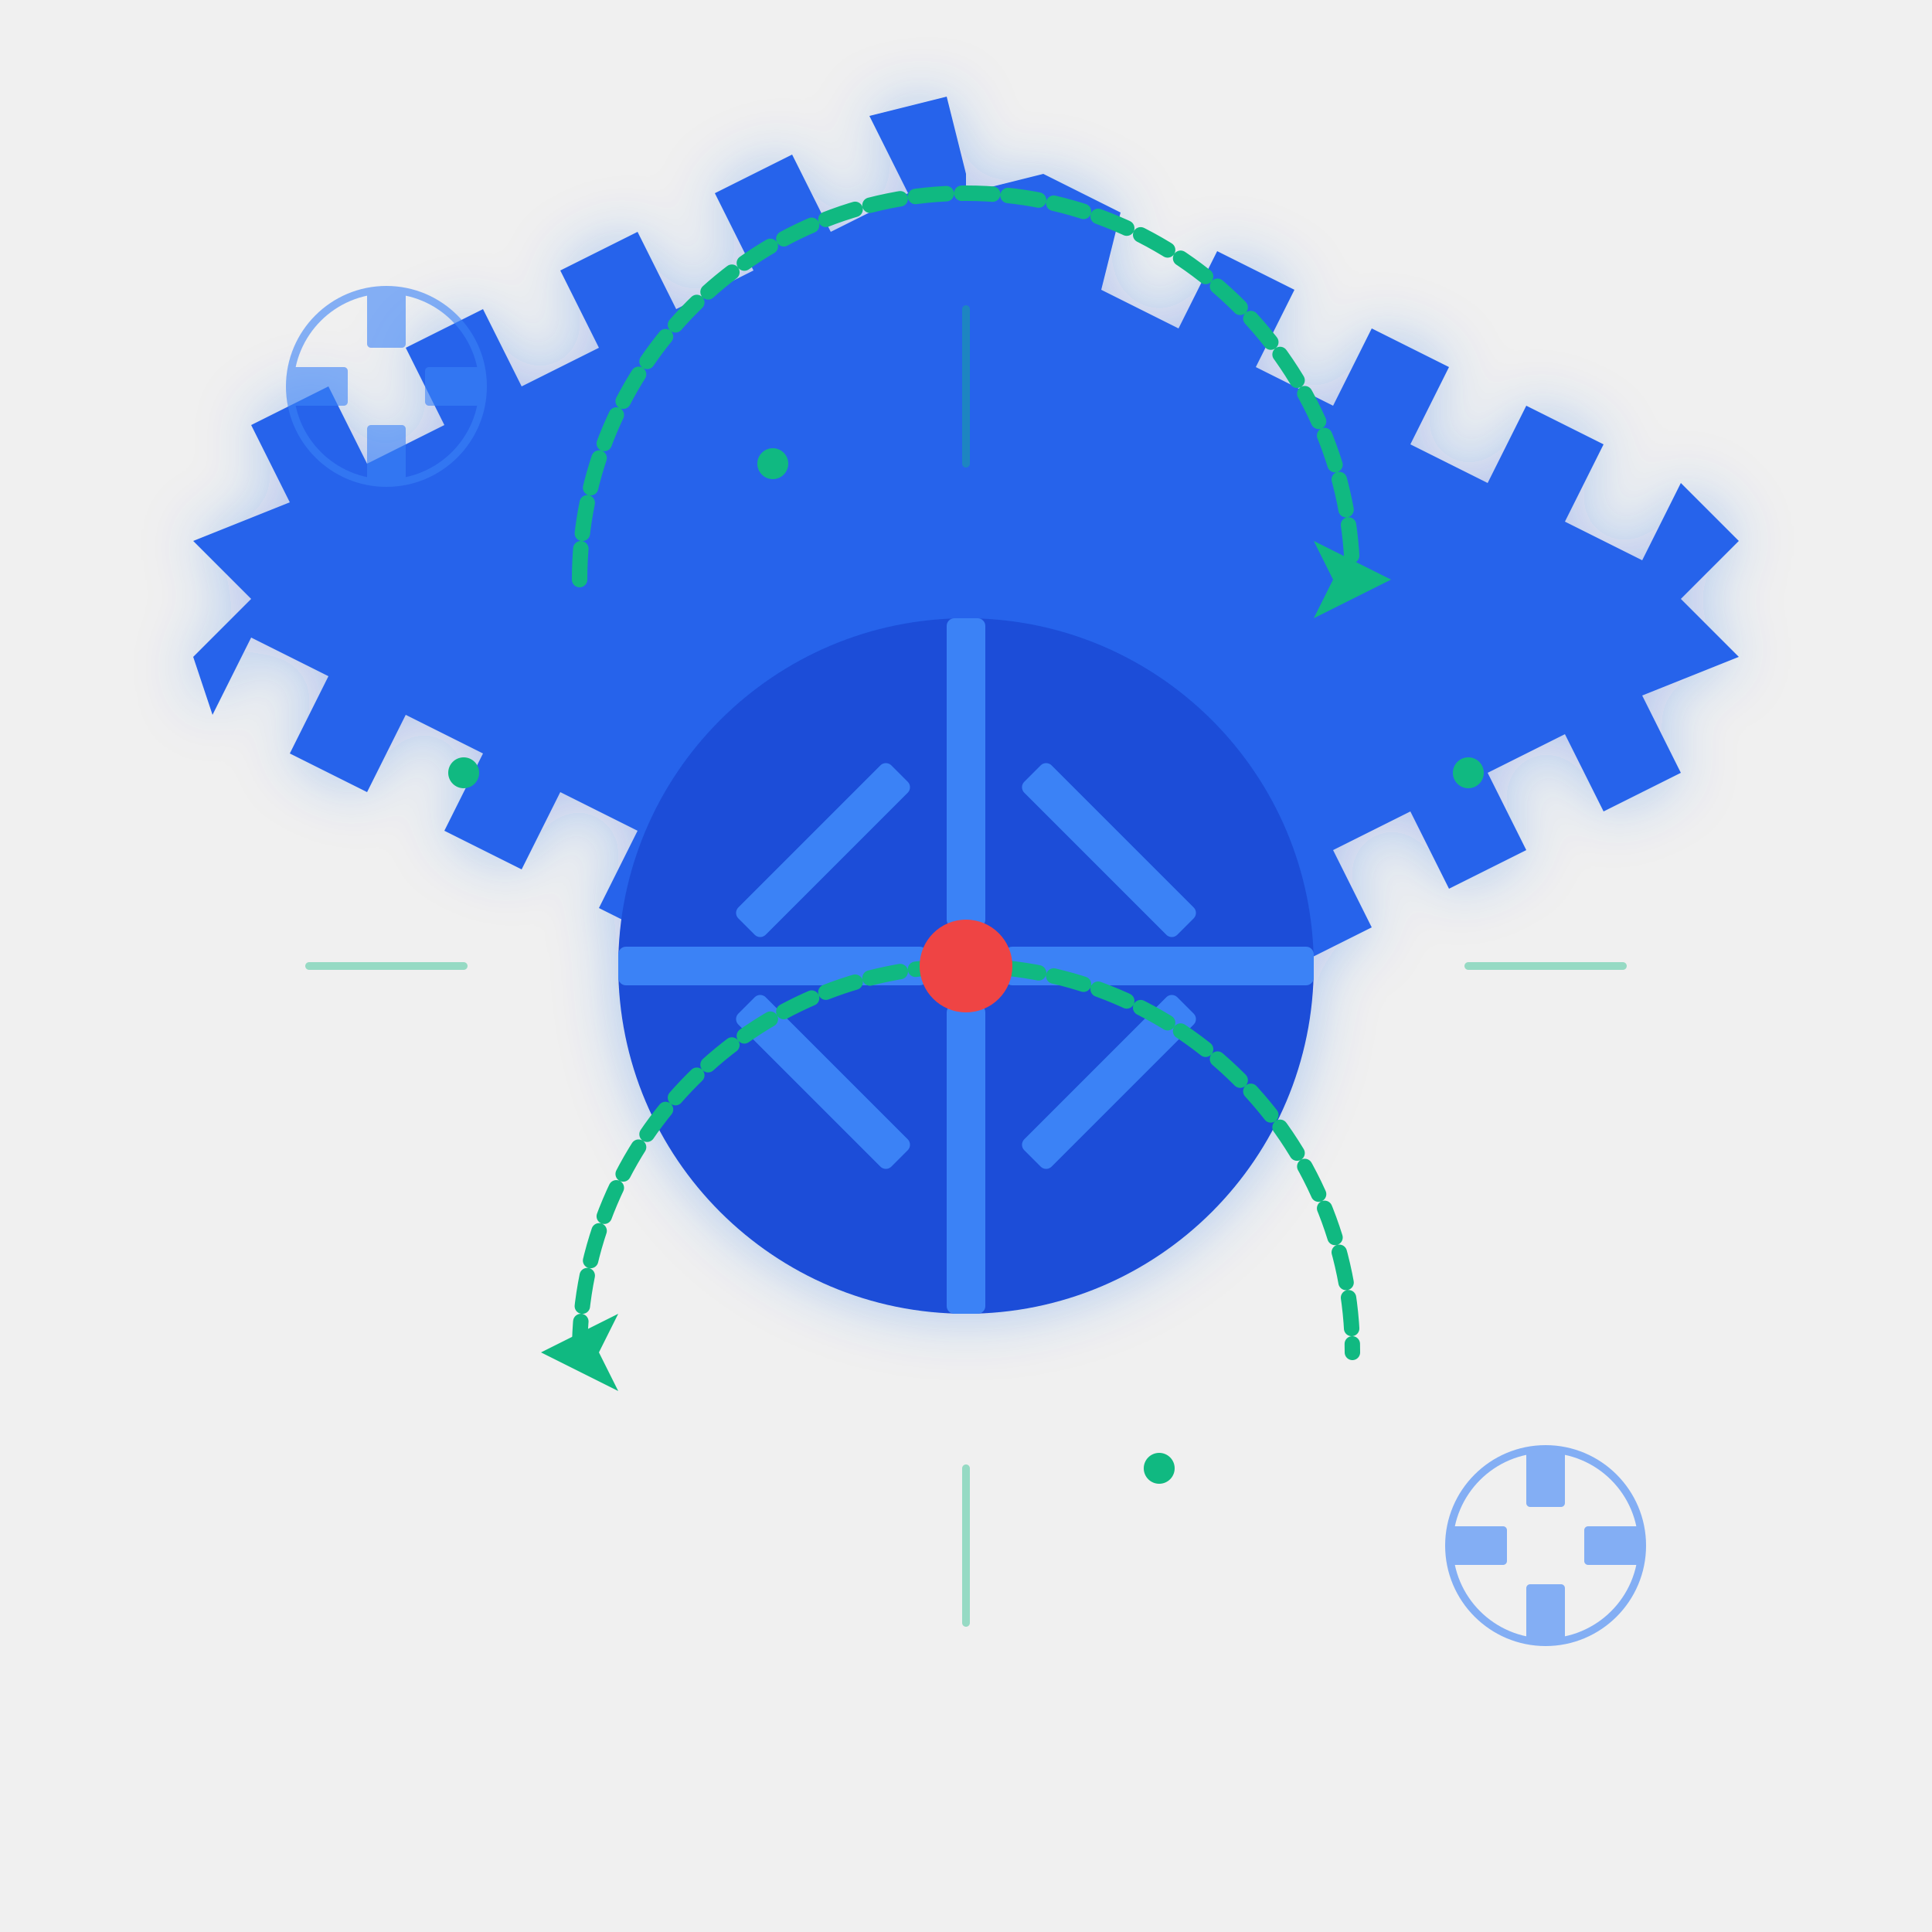
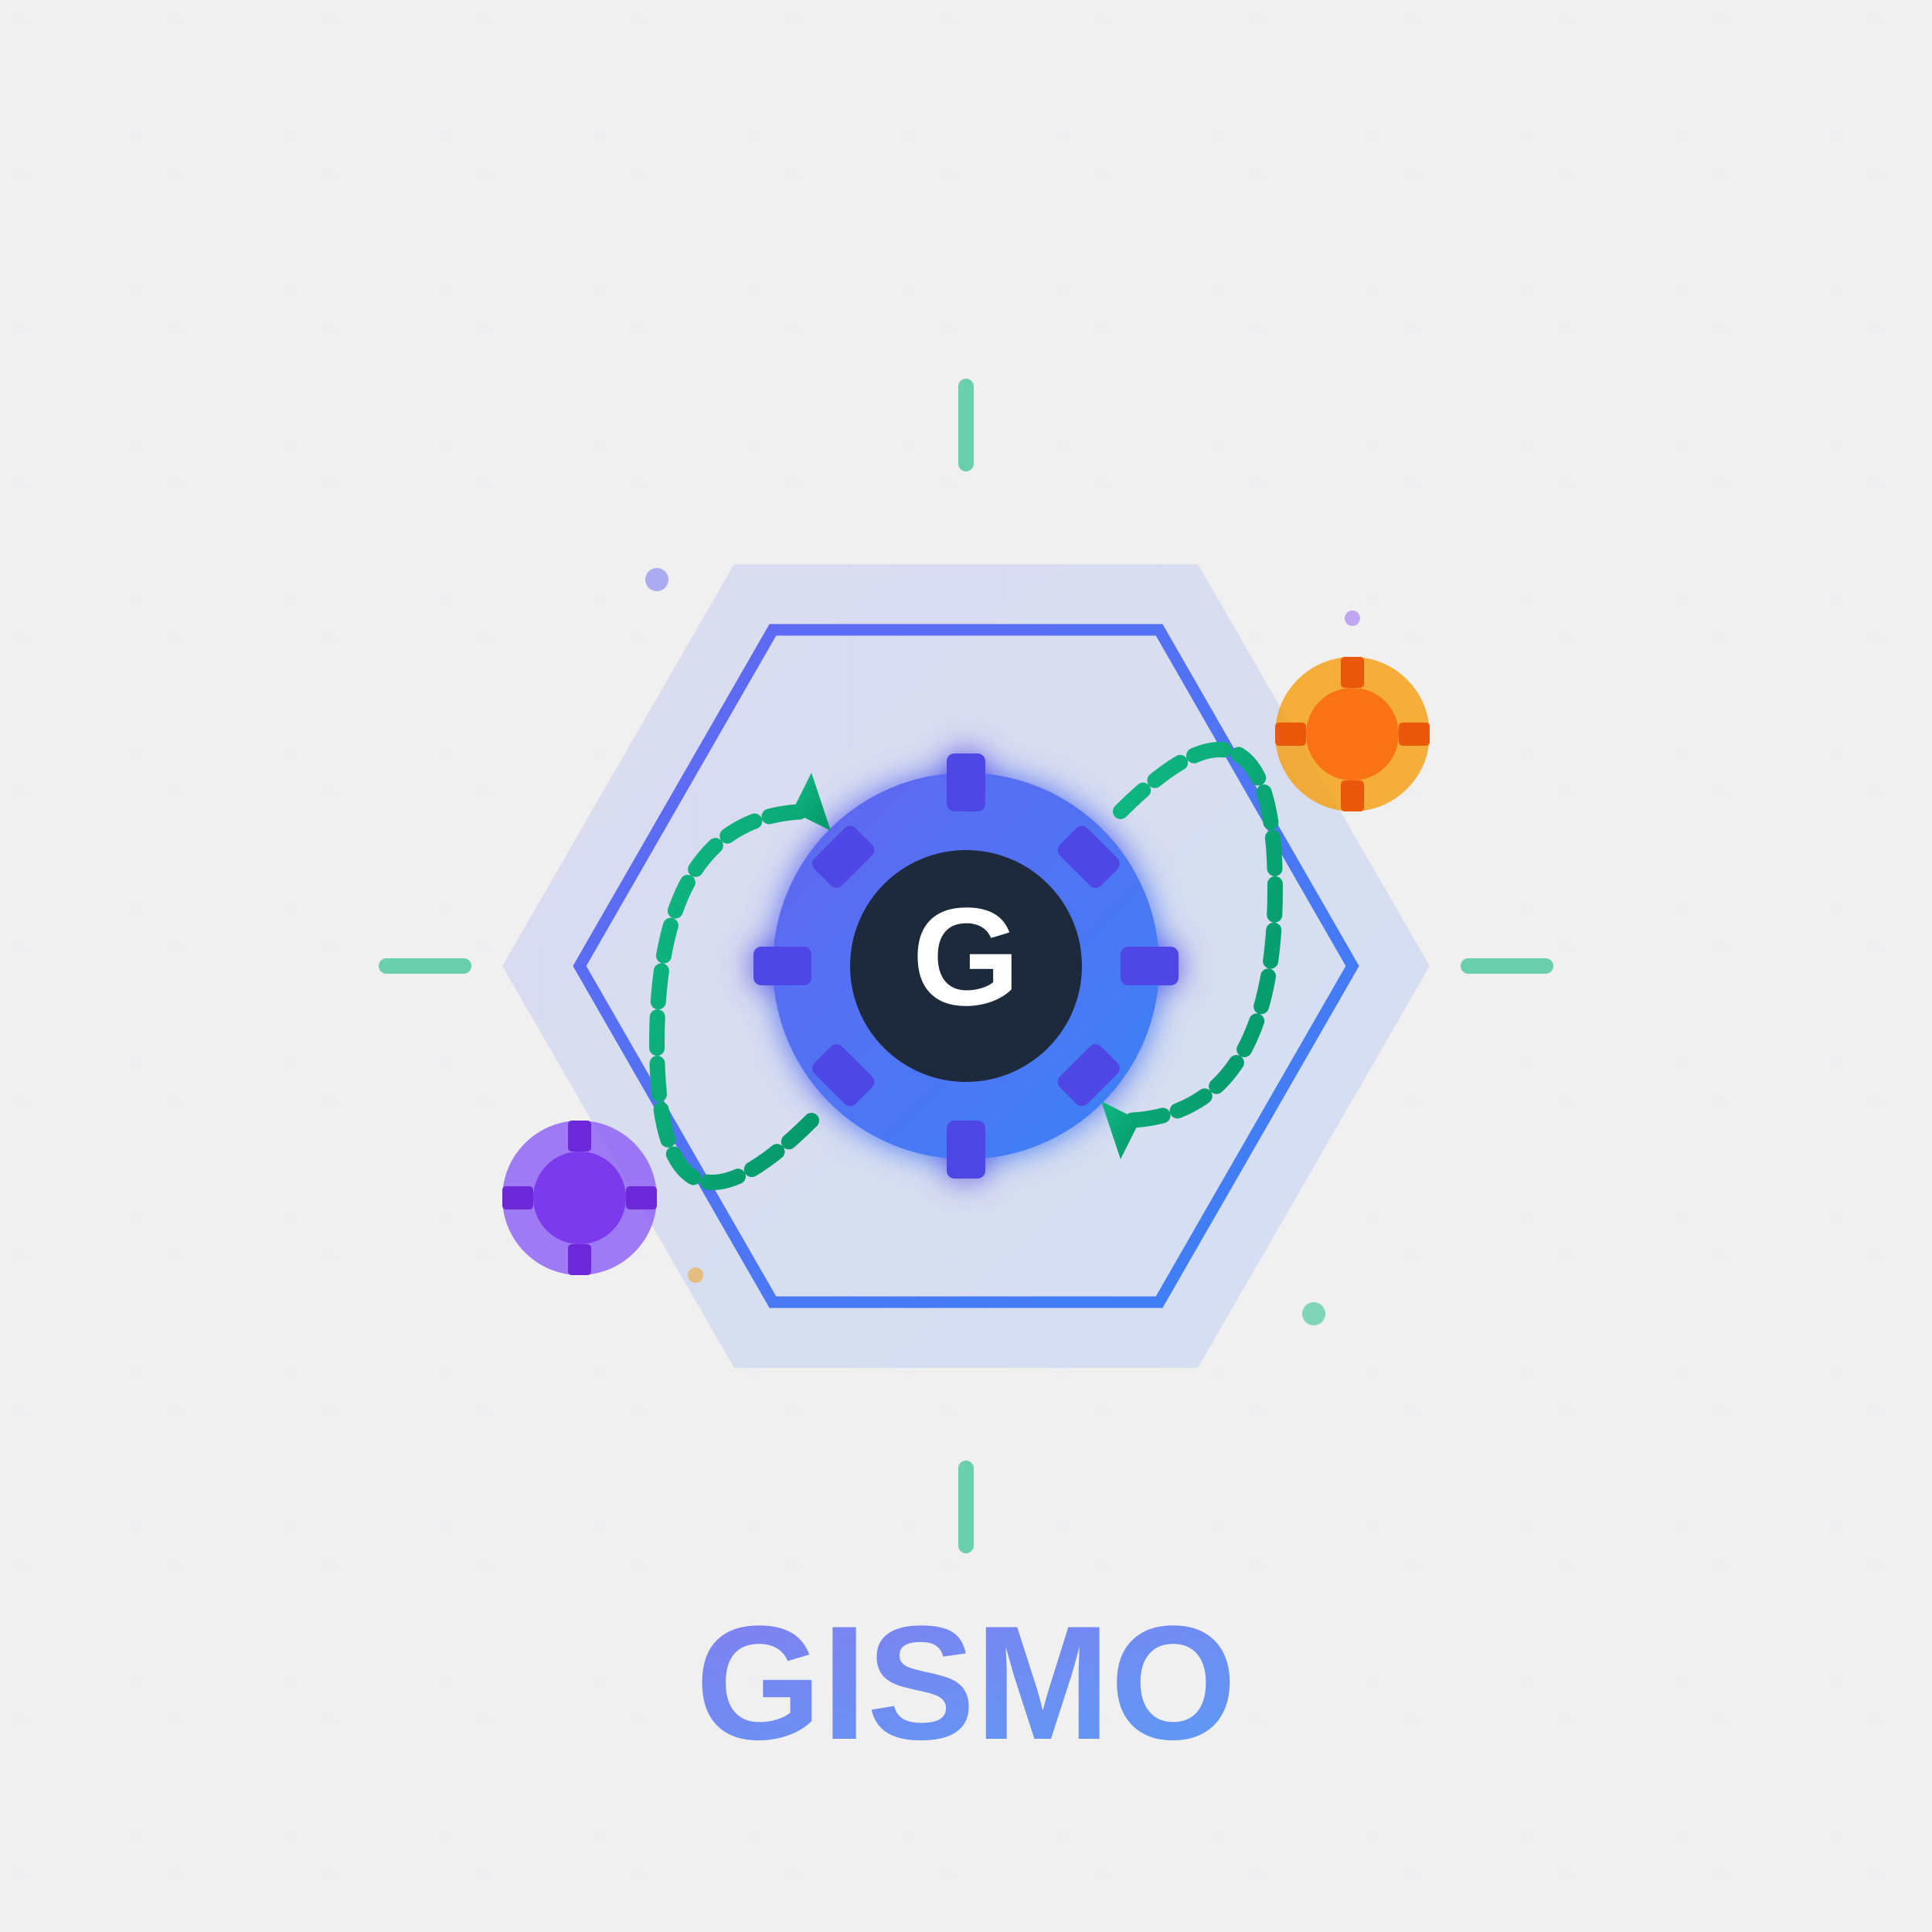
<svg xmlns="http://www.w3.org/2000/svg" version="1.1" x="0px" y="0px" viewBox="0 0 500 500" style="enable-background:new 0 0 500 500;" xml:space="preserve">
  <defs>
-     <style type="text/css">
- 		.gear-primary { fill: #2563eb; }
- 		.gear-secondary { fill: #1d4ed8; }
- 		.gear-accent { fill: #3b82f6; }
- 		.feedback-loop { fill: none; stroke: #10b981; stroke-width: 4; stroke-linecap: round; }
- 		.feedback-arrow { fill: #10b981; }
- 		.center-dot { fill: #ef4444; }
- 		.glow { filter: drop-shadow(0 0 8px rgba(37, 99, 235, 0.3)); }
- 	</style>
+     <linearGradient id="primaryGradient" x1="0%" y1="0%" x2="100%" y2="100%">
+       <stop offset="0%" style="stop-color:#6366f1;stop-opacity:1" />
+       <stop offset="100%" style="stop-color:#3b82f6;stop-opacity:1" />
+     </linearGradient>
+     <linearGradient id="accentGradient" x1="0%" y1="0%" x2="100%" y2="100%">
+       <stop offset="0%" style="stop-color:#10b981;stop-opacity:1" />
+       <stop offset="100%" style="stop-color:#059669;stop-opacity:1" />
+     </linearGradient>
+     <filter id="glow">
+       <feGaussianBlur stdDeviation="4" result="coloredBlur" />
+       <feMerge>
+         <feMergeNode in="coloredBlur" />
+         <feMergeNode in="SourceGraphic" />
+       </feMerge>
+     </filter>
+     <pattern id="circuitPattern" x="0" y="0" width="40" height="40" patternUnits="userSpaceOnUse">
+       <rect x="0" y="0" width="40" height="40" fill="none" />
+       <circle cx="5" cy="5" r="2" fill="#e0e7ff" opacity="0.5" />
+       <circle cx="35" cy="35" r="2" fill="#e0e7ff" opacity="0.5" />
+       <path d="M5,5 L20,5 L20,20" stroke="#e0e7ff" stroke-width="1" fill="none" opacity="0.3" />
+       <path d="M35,35 L20,35 L20,20" stroke="#e0e7ff" stroke-width="1" fill="none" opacity="0.3" />
+     </pattern>
  </defs>
-   <g class="glow">
-     <path class="gear-primary" d="M250,50 L270,45 L290,55 L285,75 L305,85 L315,65 L335,75 L325,95 L345,105 L355,85 L375,95 L365,115 L385,125 L395,105 L415,115 L405,135 L425,145 L435,125 L450,140 L435,155 L450,170 L425,180 L435,200 L415,210 L405,190 L385,200 L395,220 L375,230 L365,210 L345,220 L355,240 L335,250 L325,230 L305,240 L315,260 L290,270 L285,250 L270,280 L250,275 L245,255 L225,265 L215,245 L195,255 L205,235 L185,225 L175,245 L155,235 L165,215 L145,205 L135,225 L115,215 L125,195 L105,185 L95,205 L75,195 L85,175 L65,165 L55,185 L50,170 L65,155 L50,140 L75,130 L65,110 L85,100 L95,120 L115,110 L105,90 L125,80 L135,100 L155,90 L145,70 L165,60 L175,80 L195,70 L185,50 L205,40 L215,60 L235,50 L225,30 L245,25 L250,45 Z" />
-     <circle class="gear-secondary" cx="250" cy="250" r="90" />
-     <g class="gear-accent">
-       <rect x="245" y="160" width="10" height="80" rx="2" />
-       <rect x="245" y="260" width="10" height="80" rx="2" />
-       <rect x="160" y="245" width="80" height="10" rx="2" />
-       <rect x="260" y="245" width="80" height="10" rx="2" />
-       <rect x="208" y="192" width="10" height="56" rx="2" transform="rotate(45 213 220)" />
-       <rect x="282" y="192" width="10" height="56" rx="2" transform="rotate(-45 287 220)" />
-       <rect x="208" y="252" width="10" height="56" rx="2" transform="rotate(-45 213 280)" />
-       <rect x="282" y="252" width="10" height="56" rx="2" transform="rotate(45 287 280)" />
+   <rect x="0" y="0" width="500" height="500" fill="url(#circuitPattern)" opacity="0.15" />
+   <g transform="translate(250,250)">
+     <polygon points="-120,0 -60,-104 60,-104 120,0 60,104 -60,104" fill="url(#primaryGradient)" opacity="0.15" />
+     <polygon points="-100,0 -50,-87 50,-87 100,0 50,87 -50,87" fill="none" stroke="url(#primaryGradient)" stroke-width="3" />
+     <g filter="url(#glow)">
+       <g>
+         <circle r="50" fill="url(#primaryGradient)" />
+         <g>
+           <rect x="-5" y="-55" width="10" height="15" rx="2" fill="#4f46e5" />
+           <rect x="-5" y="40" width="10" height="15" rx="2" fill="#4f46e5" />
+           <rect x="-55" y="-5" width="15" height="10" rx="2" fill="#4f46e5" />
+           <rect x="40" y="-5" width="15" height="10" rx="2" fill="#4f46e5" />
+           <rect x="-35" y="-35" width="10" height="15" rx="2" fill="#4f46e5" transform="rotate(45 -30 -30)" />
+           <rect x="25" y="-35" width="10" height="15" rx="2" fill="#4f46e5" transform="rotate(-45 30 -30)" />
+           <rect x="-35" y="20" width="10" height="15" rx="2" fill="#4f46e5" transform="rotate(-45 -30 30)" />
+           <rect x="25" y="20" width="10" height="15" rx="2" fill="#4f46e5" transform="rotate(45 30 30)" />
+         </g>
+         <circle r="30" fill="#1e293b" />
+         <text x="0" y="10" font-family="Arial, sans-serif" font-size="36" font-weight="bold" fill="white" text-anchor="middle">G</text>
+       </g>
+     </g>
+     <g>
+       <path d="M 40,-40 Q 80,-80 80,-20 Q 80,40 40,40" fill="none" stroke="url(#accentGradient)" stroke-width="4" stroke-linecap="round" stroke-dasharray="8,4">
+         <animate attributeName="stroke-dashoffset" values="0;12" dur="2s" repeatCount="indefinite" />
+       </path>
+       <polygon points="35,35 45,40 40,50" fill="url(#accentGradient)" />
+       <path d="M -40,40 Q -80,80 -80,20 Q -80,-40 -40,-40" fill="none" stroke="url(#accentGradient)" stroke-width="4" stroke-linecap="round" stroke-dasharray="8,4">
+         <animate attributeName="stroke-dashoffset" values="0;12" dur="2s" repeatCount="indefinite" />
+       </path>
+       <polygon points="-35,-35 -45,-40 -40,-50" fill="url(#accentGradient)" />
+     </g>
+     <g>
+       <g transform="translate(100,-60)">
+         <circle r="20" fill="#f59e0b" opacity="0.8" />
+         <circle r="12" fill="#f97316" />
+         <rect x="-3" y="-20" width="6" height="8" rx="1" fill="#ea580c" />
+         <rect x="-3" y="12" width="6" height="8" rx="1" fill="#ea580c" />
+         <rect x="-20" y="-3" width="8" height="6" rx="1" fill="#ea580c" />
+         <rect x="12" y="-3" width="8" height="6" rx="1" fill="#ea580c" />
+       </g>
+       <g transform="translate(-100,60)">
+         <circle r="20" fill="#8b5cf6" opacity="0.8" />
+         <circle r="12" fill="#7c3aed" />
+         <rect x="-3" y="-20" width="6" height="8" rx="1" fill="#6d28d9" />
+         <rect x="-3" y="12" width="6" height="8" rx="1" fill="#6d28d9" />
+         <rect x="-20" y="-3" width="8" height="6" rx="1" fill="#6d28d9" />
+         <rect x="12" y="-3" width="8" height="6" rx="1" fill="#6d28d9" />
+       </g>
+       <g opacity="0.6">
+         <line x1="-150" y1="0" x2="-130" y2="0" stroke="#10b981" stroke-width="4" stroke-linecap="round" />
+         <line x1="130" y1="0" x2="150" y2="0" stroke="#10b981" stroke-width="4" stroke-linecap="round" />
+         <line x1="0" y1="-150" x2="0" y2="-130" stroke="#10b981" stroke-width="4" stroke-linecap="round" />
+         <line x1="0" y1="130" x2="0" y2="150" stroke="#10b981" stroke-width="4" stroke-linecap="round" />
+       </g>
+     </g>
+     <g opacity="0.5">
+       <circle cx="-80" cy="-100" r="3" fill="#6366f1">
+         <animate attributeName="cy" values="-100;-110;-100" dur="3s" repeatCount="indefinite" />
+       </circle>
+       <circle cx="90" cy="90" r="3" fill="#10b981">
+         <animate attributeName="cy" values="90;100;90" dur="2.5s" repeatCount="indefinite" />
+       </circle>
+       <circle cx="-70" cy="80" r="2" fill="#f59e0b">
+         <animate attributeName="cx" values="-70;-80;-70" dur="2s" repeatCount="indefinite" />
+       </circle>
+       <circle cx="100" cy="-90" r="2" fill="#8b5cf6">
+         <animate attributeName="cx" values="100;110;100" dur="3.5s" repeatCount="indefinite" />
+       </circle>
    </g>
  </g>
-   <g>
-     <path class="feedback-loop" d="M 150,150 A 70,70 0 1,1 350,150" stroke-dasharray="8,4" />
-     <path class="feedback-loop" d="M 150,350 A 70,70 0 1,1 350,350" stroke-dasharray="8,4" />
-     <polygon class="feedback-arrow" points="340,140 360,150 340,160 345,150" />
-     <polygon class="feedback-arrow" points="160,340 140,350 160,360 155,350" />
-     <circle class="feedback-arrow" cx="120" cy="200" r="4" />
-     <circle class="feedback-arrow" cx="380" cy="200" r="4" />
-     <circle class="feedback-arrow" cx="200" cy="120" r="4" />
-     <circle class="feedback-arrow" cx="300" cy="380" r="4" />
-   </g>
-   <circle class="center-dot" cx="250" cy="250" r="12" />
-   <g class="gear-accent" opacity="0.6">
-     <circle cx="100" cy="100" r="25" stroke="#3b82f6" stroke-width="2" fill="none" />
-     <g>
-       <rect x="95" y="75" width="10" height="15" rx="1" />
-       <rect x="95" y="110" width="10" height="15" rx="1" />
-       <rect x="75" y="95" width="15" height="10" rx="1" />
-       <rect x="110" y="95" width="15" height="10" rx="1" />
-     </g>
-     <circle cx="400" cy="400" r="25" stroke="#3b82f6" stroke-width="2" fill="none" />
-     <g>
-       <rect x="395" y="375" width="10" height="15" rx="1" />
-       <rect x="395" y="410" width="10" height="15" rx="1" />
-       <rect x="375" y="395" width="15" height="10" rx="1" />
-       <rect x="410" y="395" width="15" height="10" rx="1" />
-     </g>
-   </g>
-   <g stroke="#10b981" stroke-width="2" stroke-linecap="round" opacity="0.4">
-     <line x1="80" y1="250" x2="120" y2="250" />
-     <line x1="420" y1="250" x2="380" y2="250" />
-     <line x1="250" y1="80" x2="250" y2="120" />
-     <line x1="250" y1="420" x2="250" y2="380" />
-   </g>
+   <text x="250" y="450" font-family="Arial, sans-serif" font-size="42" font-weight="bold" fill="url(#primaryGradient)" text-anchor="middle" opacity="0.8">GISMO</text>
</svg>
